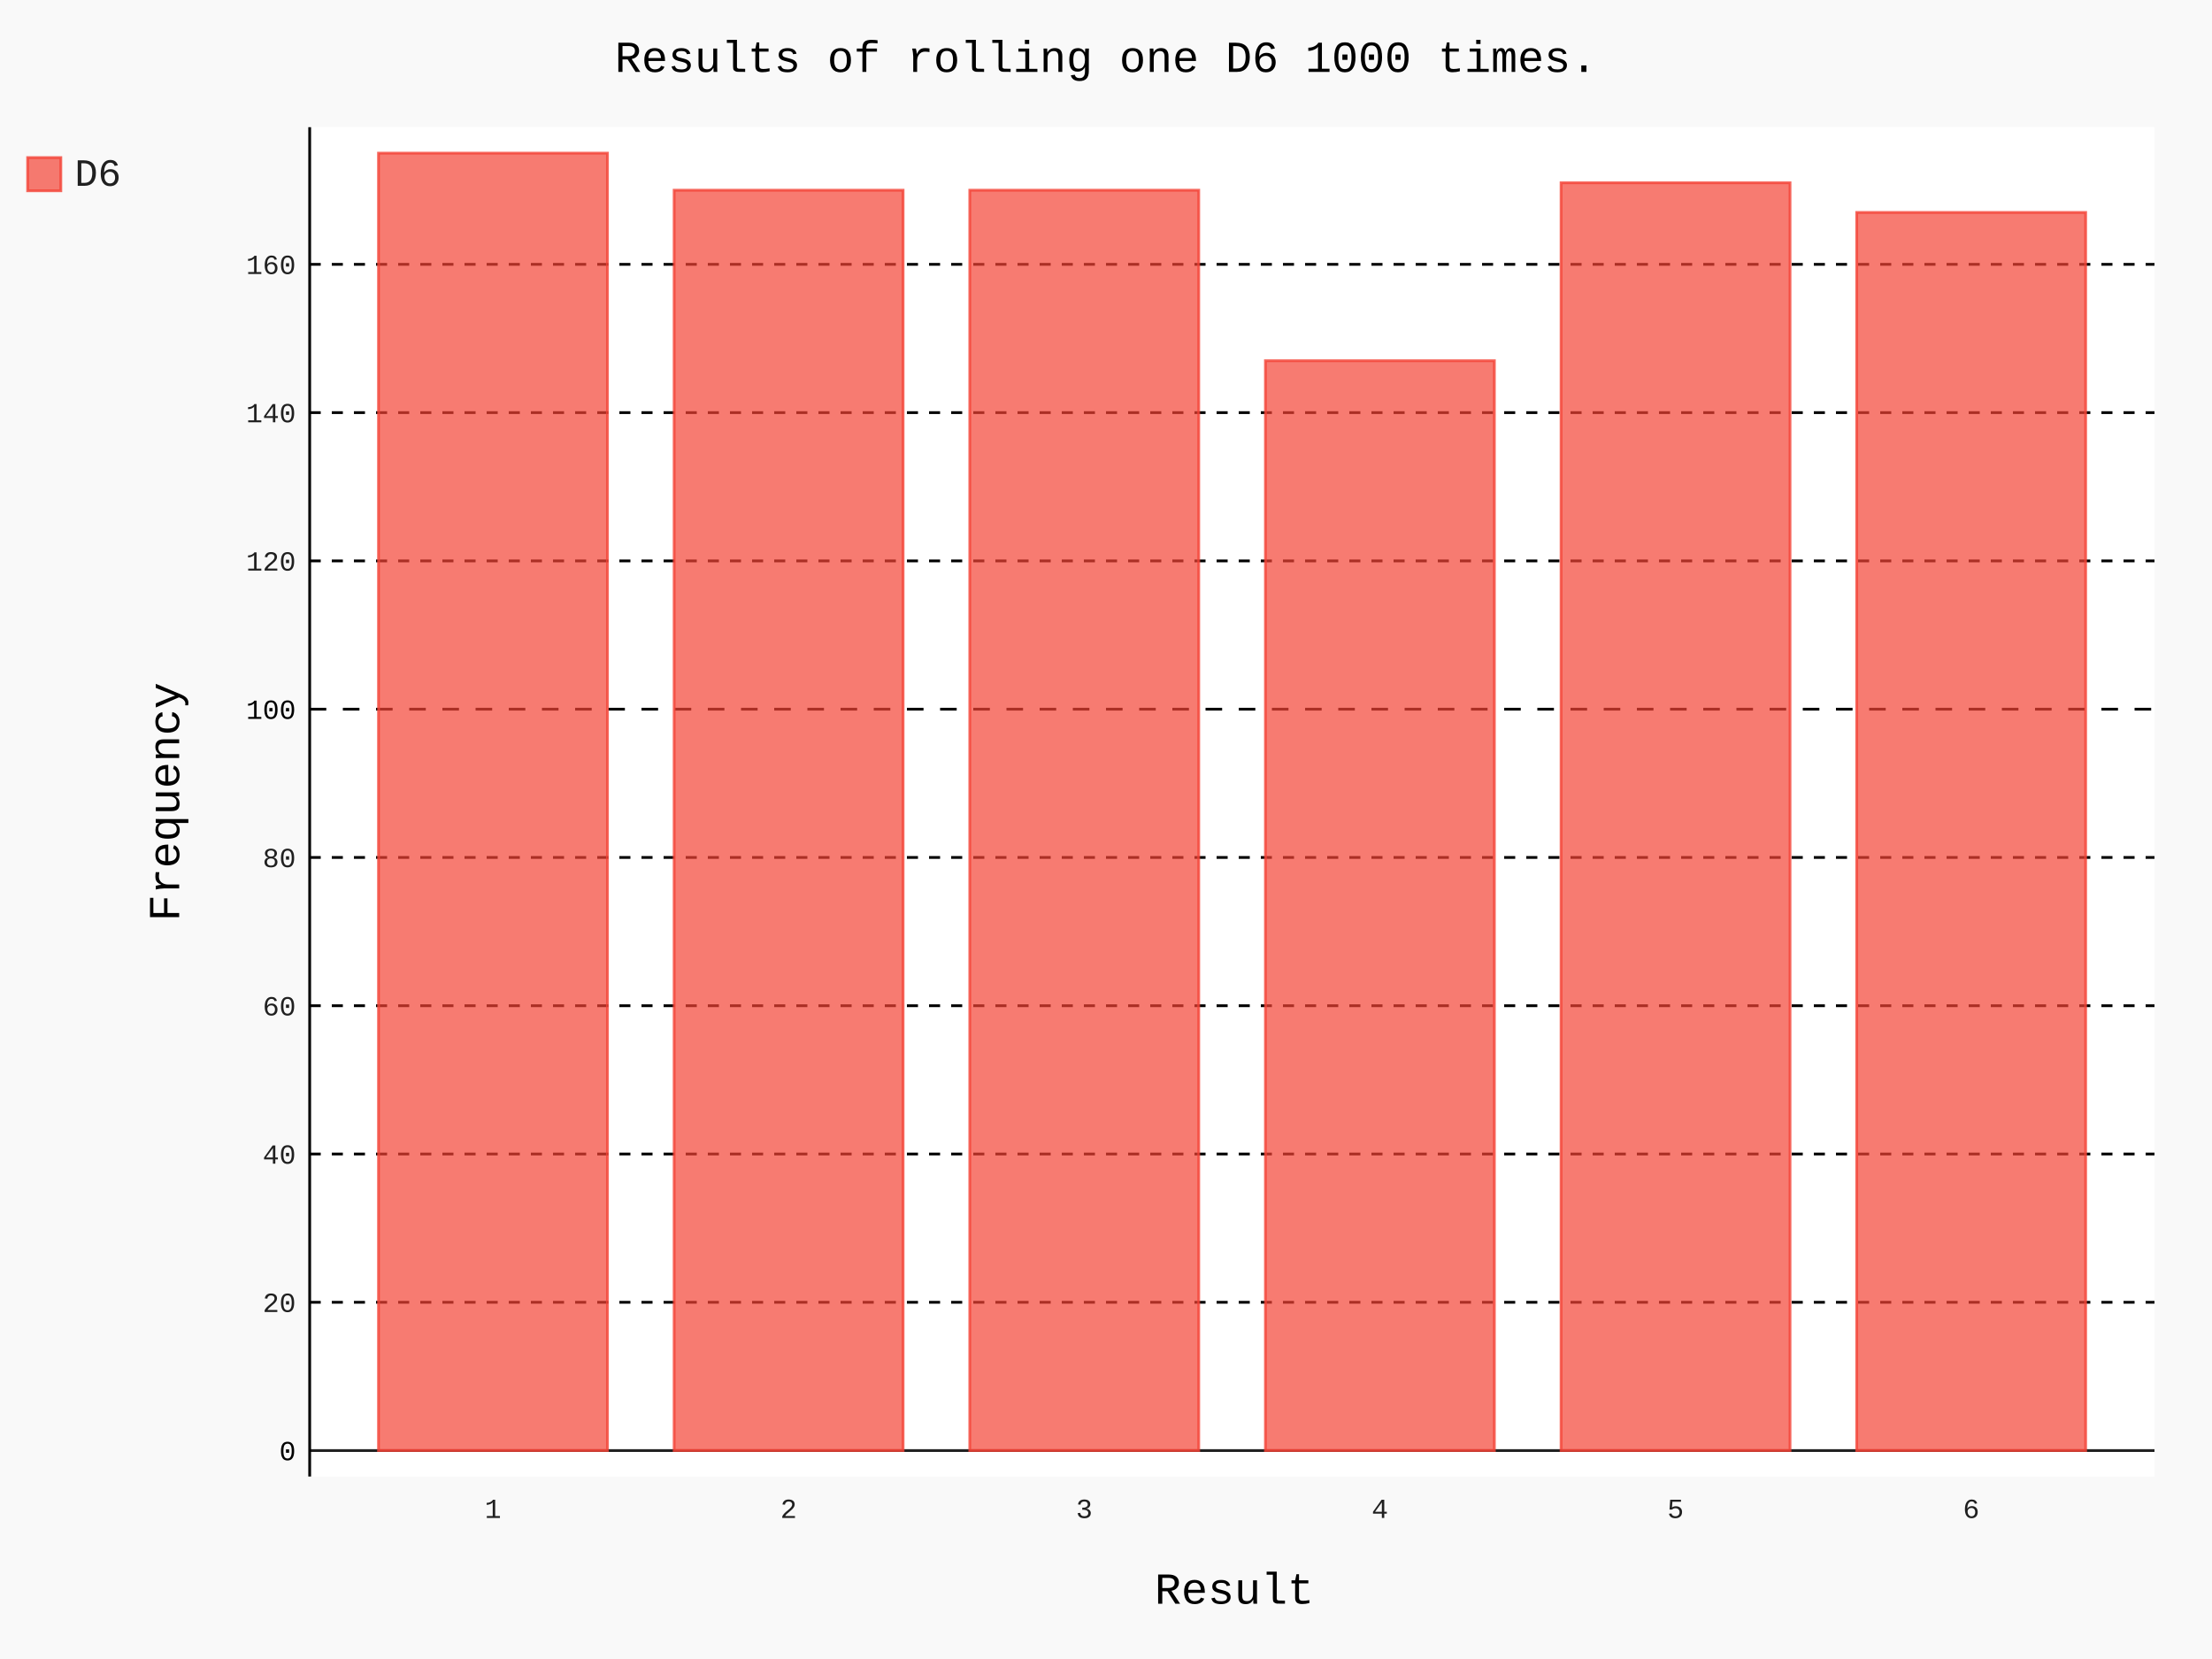
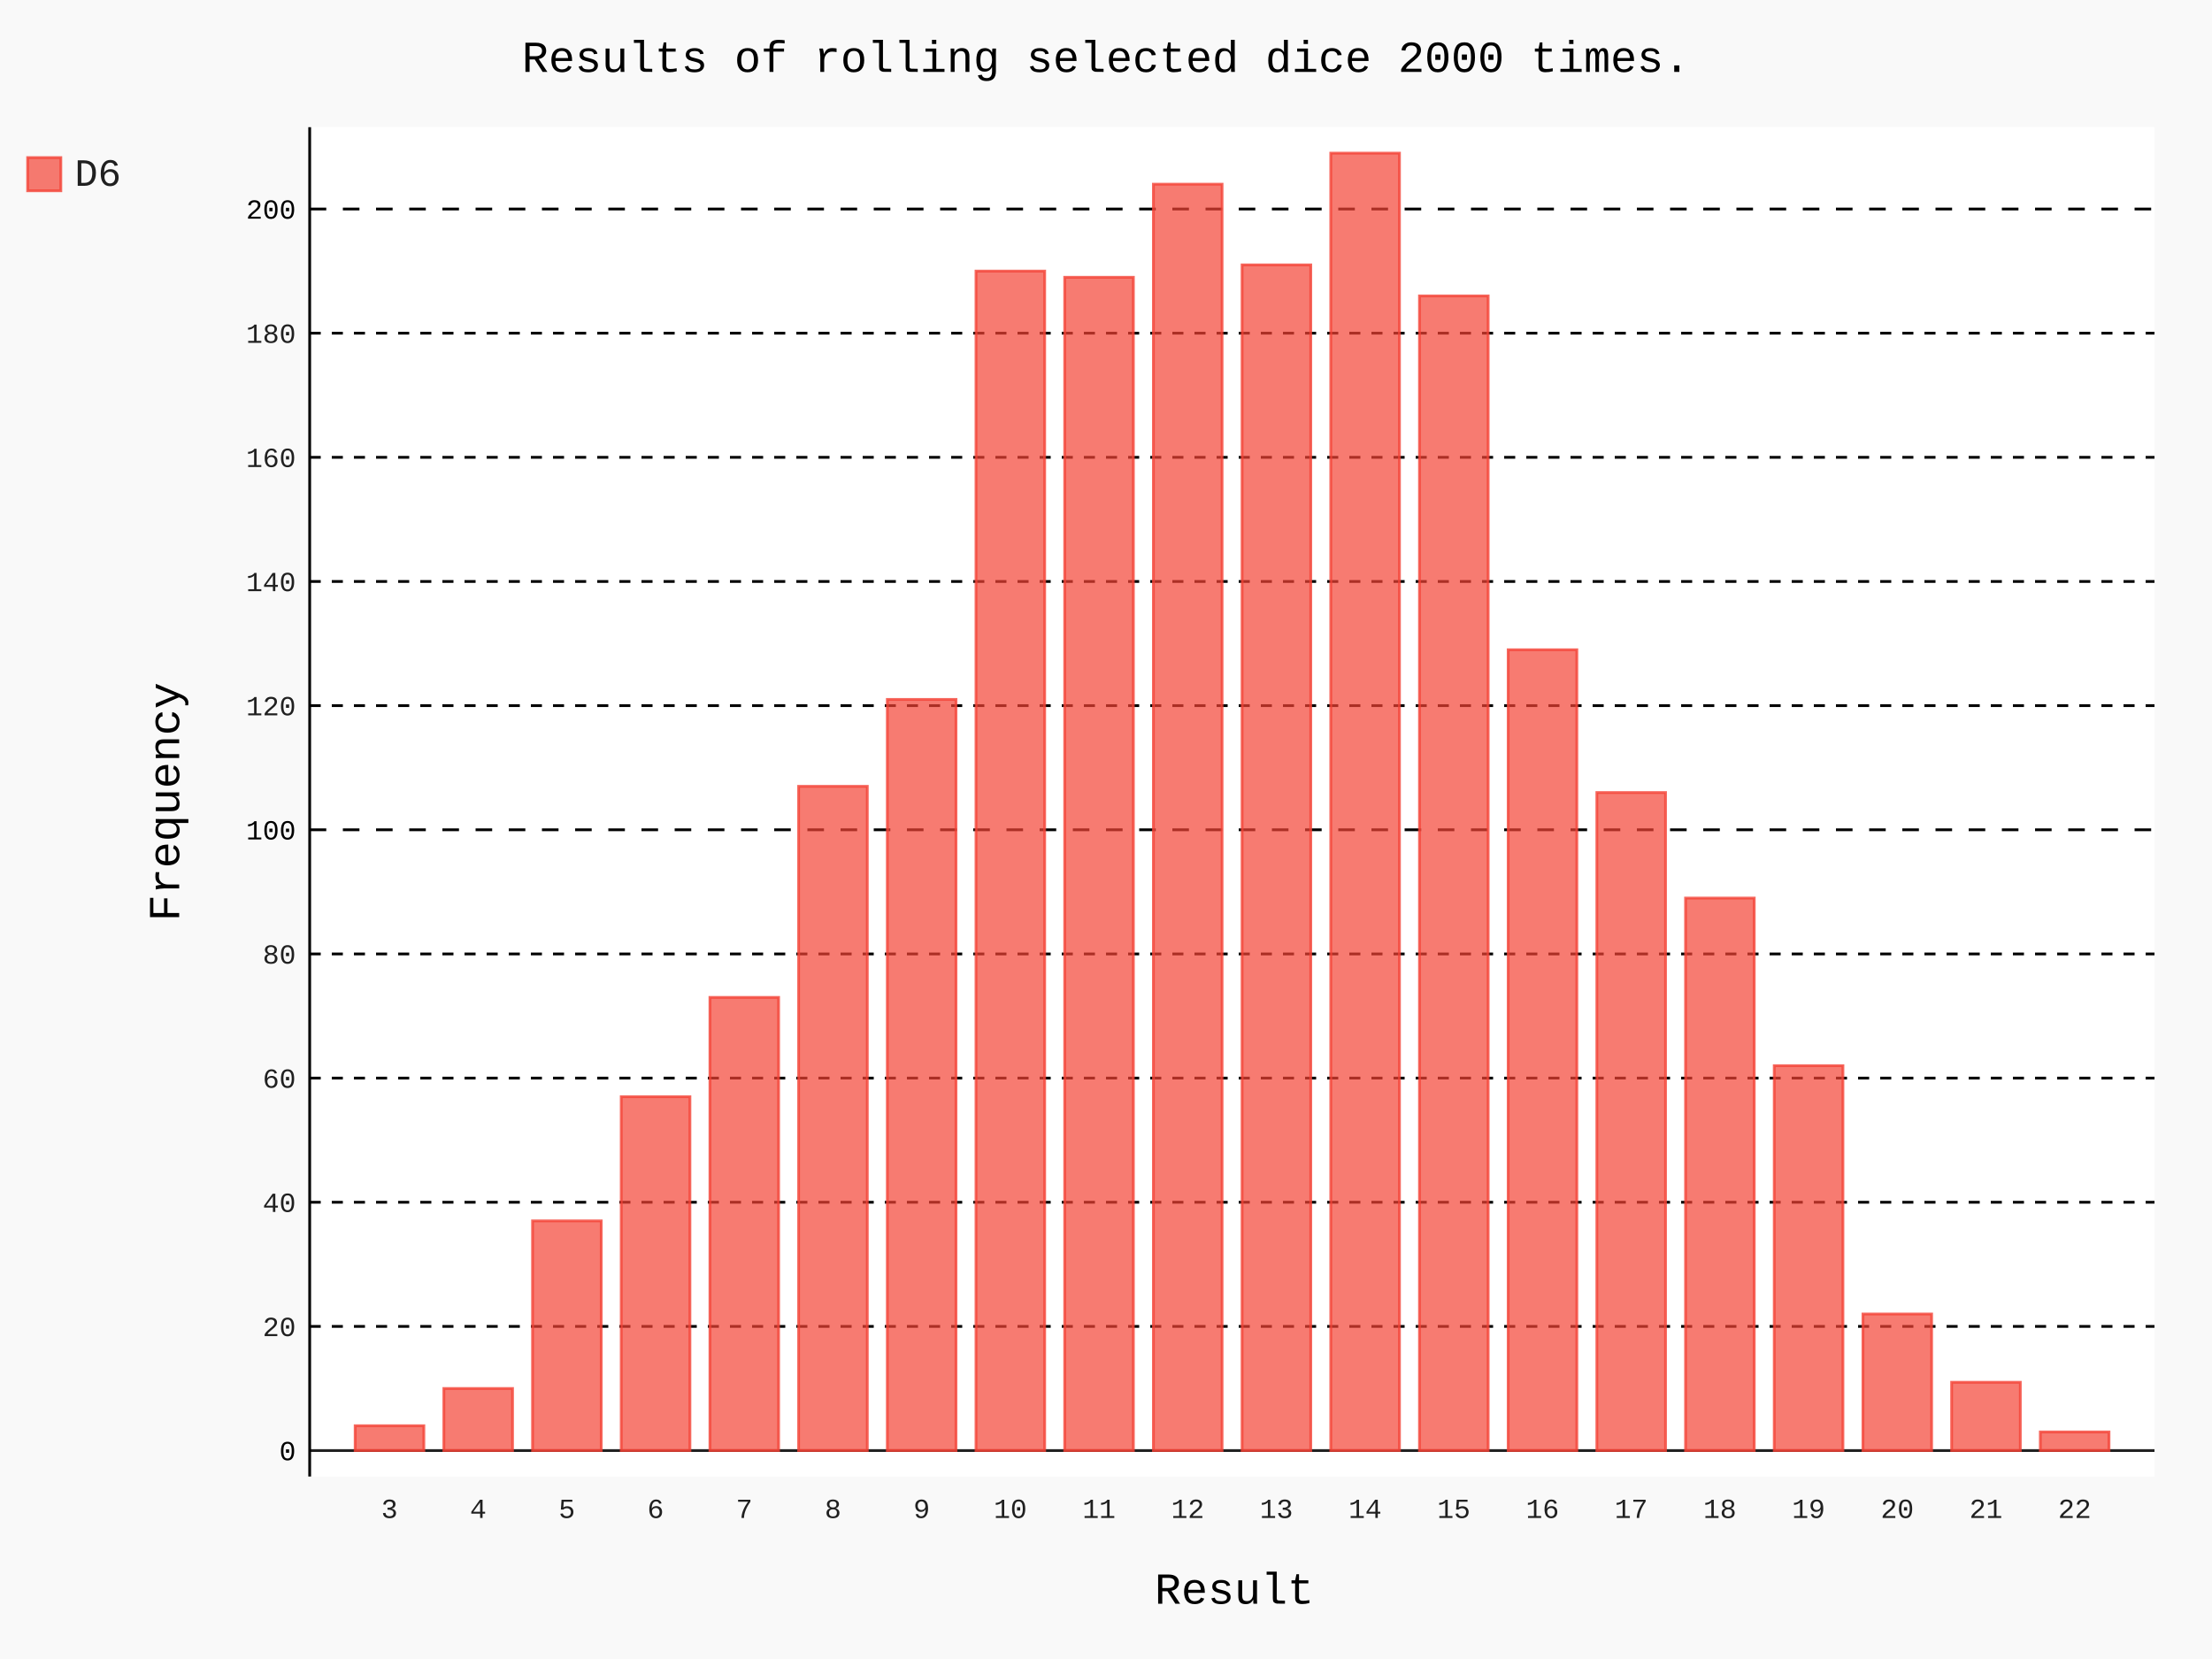
- <svg xmlns="http://www.w3.org/2000/svg" id="chart-d81548de-154e-4da4-a5e8-4b08aac4104f" class="pygal-chart" viewBox="0 0 800 600">
+ <svg xmlns="http://www.w3.org/2000/svg" id="chart-c645f1c8-7103-4629-8d6d-98cafc24a0c4" class="pygal-chart" viewBox="0 0 800 600">
  <defs>
-     <style type="text/css">#chart-d81548de-154e-4da4-a5e8-4b08aac4104f{-webkit-user-select:none;-webkit-font-smoothing:antialiased;font-family:Consolas,"Liberation Mono",Menlo,Courier,monospace}#chart-d81548de-154e-4da4-a5e8-4b08aac4104f .title{font-family:Consolas,"Liberation Mono",Menlo,Courier,monospace;font-size:16px}#chart-d81548de-154e-4da4-a5e8-4b08aac4104f .legends .legend text{font-family:Consolas,"Liberation Mono",Menlo,Courier,monospace;font-size:14px}#chart-d81548de-154e-4da4-a5e8-4b08aac4104f .axis text{font-family:Consolas,"Liberation Mono",Menlo,Courier,monospace;font-size:10px}#chart-d81548de-154e-4da4-a5e8-4b08aac4104f .axis text.major{font-family:Consolas,"Liberation Mono",Menlo,Courier,monospace;font-size:10px}#chart-d81548de-154e-4da4-a5e8-4b08aac4104f .text-overlay text.value{font-family:Consolas,"Liberation Mono",Menlo,Courier,monospace;font-size:16px}#chart-d81548de-154e-4da4-a5e8-4b08aac4104f .text-overlay text.label{font-family:Consolas,"Liberation Mono",Menlo,Courier,monospace;font-size:10px}#chart-d81548de-154e-4da4-a5e8-4b08aac4104f .tooltip{font-family:Consolas,"Liberation Mono",Menlo,Courier,monospace;font-size:14px}#chart-d81548de-154e-4da4-a5e8-4b08aac4104f text.no_data{font-family:Consolas,"Liberation Mono",Menlo,Courier,monospace;font-size:64px}
- #chart-d81548de-154e-4da4-a5e8-4b08aac4104f{background-color:rgba(249,249,249,1)}#chart-d81548de-154e-4da4-a5e8-4b08aac4104f path,#chart-d81548de-154e-4da4-a5e8-4b08aac4104f line,#chart-d81548de-154e-4da4-a5e8-4b08aac4104f rect,#chart-d81548de-154e-4da4-a5e8-4b08aac4104f circle{-webkit-transition:150ms;-moz-transition:150ms;transition:150ms}#chart-d81548de-154e-4da4-a5e8-4b08aac4104f .graph &gt; .background{fill:rgba(249,249,249,1)}#chart-d81548de-154e-4da4-a5e8-4b08aac4104f .plot &gt; .background{fill:rgba(255,255,255,1)}#chart-d81548de-154e-4da4-a5e8-4b08aac4104f .graph{fill:rgba(0,0,0,.87)}#chart-d81548de-154e-4da4-a5e8-4b08aac4104f text.no_data{fill:rgba(0,0,0,1)}#chart-d81548de-154e-4da4-a5e8-4b08aac4104f .title{fill:rgba(0,0,0,1)}#chart-d81548de-154e-4da4-a5e8-4b08aac4104f .legends .legend text{fill:rgba(0,0,0,.87)}#chart-d81548de-154e-4da4-a5e8-4b08aac4104f .legends .legend:hover text{fill:rgba(0,0,0,1)}#chart-d81548de-154e-4da4-a5e8-4b08aac4104f .axis .line{stroke:rgba(0,0,0,1)}#chart-d81548de-154e-4da4-a5e8-4b08aac4104f .axis .guide.line{stroke:rgba(0,0,0,.54)}#chart-d81548de-154e-4da4-a5e8-4b08aac4104f .axis .major.line{stroke:rgba(0,0,0,.87)}#chart-d81548de-154e-4da4-a5e8-4b08aac4104f .axis text.major{fill:rgba(0,0,0,1)}#chart-d81548de-154e-4da4-a5e8-4b08aac4104f .axis.y .guides:hover .guide.line,#chart-d81548de-154e-4da4-a5e8-4b08aac4104f .line-graph .axis.x .guides:hover .guide.line,#chart-d81548de-154e-4da4-a5e8-4b08aac4104f .stackedline-graph .axis.x .guides:hover .guide.line,#chart-d81548de-154e-4da4-a5e8-4b08aac4104f .xy-graph .axis.x .guides:hover .guide.line{stroke:rgba(0,0,0,1)}#chart-d81548de-154e-4da4-a5e8-4b08aac4104f .axis .guides:hover text{fill:rgba(0,0,0,1)}#chart-d81548de-154e-4da4-a5e8-4b08aac4104f .reactive{fill-opacity:.7;stroke-opacity:.8;stroke-width:1}#chart-d81548de-154e-4da4-a5e8-4b08aac4104f .ci{stroke:rgba(0,0,0,.87)}#chart-d81548de-154e-4da4-a5e8-4b08aac4104f .reactive.active,#chart-d81548de-154e-4da4-a5e8-4b08aac4104f .active .reactive{fill-opacity:.8;stroke-opacity:.9;stroke-width:4}#chart-d81548de-154e-4da4-a5e8-4b08aac4104f .ci .reactive.active{stroke-width:1.5}#chart-d81548de-154e-4da4-a5e8-4b08aac4104f .series text{fill:rgba(0,0,0,1)}#chart-d81548de-154e-4da4-a5e8-4b08aac4104f .tooltip rect{fill:rgba(255,255,255,1);stroke:rgba(0,0,0,1);-webkit-transition:opacity 150ms;-moz-transition:opacity 150ms;transition:opacity 150ms}#chart-d81548de-154e-4da4-a5e8-4b08aac4104f .tooltip .label{fill:rgba(0,0,0,.87)}#chart-d81548de-154e-4da4-a5e8-4b08aac4104f .tooltip .label{fill:rgba(0,0,0,.87)}#chart-d81548de-154e-4da4-a5e8-4b08aac4104f .tooltip .legend{font-size:.8em;fill:rgba(0,0,0,.54)}#chart-d81548de-154e-4da4-a5e8-4b08aac4104f .tooltip .x_label{font-size:.6em;fill:rgba(0,0,0,1)}#chart-d81548de-154e-4da4-a5e8-4b08aac4104f .tooltip .xlink{font-size:.5em;text-decoration:underline}#chart-d81548de-154e-4da4-a5e8-4b08aac4104f .tooltip .value{font-size:1.5em}#chart-d81548de-154e-4da4-a5e8-4b08aac4104f .bound{font-size:.5em}#chart-d81548de-154e-4da4-a5e8-4b08aac4104f .max-value{font-size:.75em;fill:rgba(0,0,0,.54)}#chart-d81548de-154e-4da4-a5e8-4b08aac4104f .map-element{fill:rgba(255,255,255,1);stroke:rgba(0,0,0,.54) !important}#chart-d81548de-154e-4da4-a5e8-4b08aac4104f .map-element .reactive{fill-opacity:inherit;stroke-opacity:inherit}#chart-d81548de-154e-4da4-a5e8-4b08aac4104f .color-0,#chart-d81548de-154e-4da4-a5e8-4b08aac4104f .color-0 a:visited{stroke:#F44336;fill:#F44336}#chart-d81548de-154e-4da4-a5e8-4b08aac4104f .text-overlay .color-0 text{fill:black}
- #chart-d81548de-154e-4da4-a5e8-4b08aac4104f text.no_data{text-anchor:middle}#chart-d81548de-154e-4da4-a5e8-4b08aac4104f .guide.line{fill:none}#chart-d81548de-154e-4da4-a5e8-4b08aac4104f .centered{text-anchor:middle}#chart-d81548de-154e-4da4-a5e8-4b08aac4104f .title{text-anchor:middle}#chart-d81548de-154e-4da4-a5e8-4b08aac4104f .legends .legend text{fill-opacity:1}#chart-d81548de-154e-4da4-a5e8-4b08aac4104f .axis.x text{text-anchor:middle}#chart-d81548de-154e-4da4-a5e8-4b08aac4104f .axis.x:not(.web) text[transform]{text-anchor:start}#chart-d81548de-154e-4da4-a5e8-4b08aac4104f .axis.x:not(.web) text[transform].backwards{text-anchor:end}#chart-d81548de-154e-4da4-a5e8-4b08aac4104f .axis.y text{text-anchor:end}#chart-d81548de-154e-4da4-a5e8-4b08aac4104f .axis.y text[transform].backwards{text-anchor:start}#chart-d81548de-154e-4da4-a5e8-4b08aac4104f .axis.y2 text{text-anchor:start}#chart-d81548de-154e-4da4-a5e8-4b08aac4104f .axis.y2 text[transform].backwards{text-anchor:end}#chart-d81548de-154e-4da4-a5e8-4b08aac4104f .axis .guide.line{stroke-dasharray:4,4;stroke:black}#chart-d81548de-154e-4da4-a5e8-4b08aac4104f .axis .major.guide.line{stroke-dasharray:6,6;stroke:black}#chart-d81548de-154e-4da4-a5e8-4b08aac4104f .horizontal .axis.y .guide.line,#chart-d81548de-154e-4da4-a5e8-4b08aac4104f .horizontal .axis.y2 .guide.line,#chart-d81548de-154e-4da4-a5e8-4b08aac4104f .vertical .axis.x .guide.line{opacity:0}#chart-d81548de-154e-4da4-a5e8-4b08aac4104f .horizontal .axis.always_show .guide.line,#chart-d81548de-154e-4da4-a5e8-4b08aac4104f .vertical .axis.always_show .guide.line{opacity:1 !important}#chart-d81548de-154e-4da4-a5e8-4b08aac4104f .axis.y .guides:hover .guide.line,#chart-d81548de-154e-4da4-a5e8-4b08aac4104f .axis.y2 .guides:hover .guide.line,#chart-d81548de-154e-4da4-a5e8-4b08aac4104f .axis.x .guides:hover .guide.line{opacity:1}#chart-d81548de-154e-4da4-a5e8-4b08aac4104f .axis .guides:hover text{opacity:1}#chart-d81548de-154e-4da4-a5e8-4b08aac4104f .nofill{fill:none}#chart-d81548de-154e-4da4-a5e8-4b08aac4104f .subtle-fill{fill-opacity:.2}#chart-d81548de-154e-4da4-a5e8-4b08aac4104f .dot{stroke-width:1px;fill-opacity:1;stroke-opacity:1}#chart-d81548de-154e-4da4-a5e8-4b08aac4104f .dot.active{stroke-width:5px}#chart-d81548de-154e-4da4-a5e8-4b08aac4104f .dot.negative{fill:transparent}#chart-d81548de-154e-4da4-a5e8-4b08aac4104f text,#chart-d81548de-154e-4da4-a5e8-4b08aac4104f tspan{stroke:none !important}#chart-d81548de-154e-4da4-a5e8-4b08aac4104f .series text.active{opacity:1}#chart-d81548de-154e-4da4-a5e8-4b08aac4104f .tooltip rect{fill-opacity:.95;stroke-width:.5}#chart-d81548de-154e-4da4-a5e8-4b08aac4104f .tooltip text{fill-opacity:1}#chart-d81548de-154e-4da4-a5e8-4b08aac4104f .showable{visibility:hidden}#chart-d81548de-154e-4da4-a5e8-4b08aac4104f .showable.shown{visibility:visible}#chart-d81548de-154e-4da4-a5e8-4b08aac4104f .gauge-background{fill:rgba(229,229,229,1);stroke:none}#chart-d81548de-154e-4da4-a5e8-4b08aac4104f .bg-lines{stroke:rgba(249,249,249,1);stroke-width:2px}</style>
+     <style type="text/css">#chart-c645f1c8-7103-4629-8d6d-98cafc24a0c4{-webkit-user-select:none;-webkit-font-smoothing:antialiased;font-family:Consolas,"Liberation Mono",Menlo,Courier,monospace}#chart-c645f1c8-7103-4629-8d6d-98cafc24a0c4 .title{font-family:Consolas,"Liberation Mono",Menlo,Courier,monospace;font-size:16px}#chart-c645f1c8-7103-4629-8d6d-98cafc24a0c4 .legends .legend text{font-family:Consolas,"Liberation Mono",Menlo,Courier,monospace;font-size:14px}#chart-c645f1c8-7103-4629-8d6d-98cafc24a0c4 .axis text{font-family:Consolas,"Liberation Mono",Menlo,Courier,monospace;font-size:10px}#chart-c645f1c8-7103-4629-8d6d-98cafc24a0c4 .axis text.major{font-family:Consolas,"Liberation Mono",Menlo,Courier,monospace;font-size:10px}#chart-c645f1c8-7103-4629-8d6d-98cafc24a0c4 .text-overlay text.value{font-family:Consolas,"Liberation Mono",Menlo,Courier,monospace;font-size:16px}#chart-c645f1c8-7103-4629-8d6d-98cafc24a0c4 .text-overlay text.label{font-family:Consolas,"Liberation Mono",Menlo,Courier,monospace;font-size:10px}#chart-c645f1c8-7103-4629-8d6d-98cafc24a0c4 .tooltip{font-family:Consolas,"Liberation Mono",Menlo,Courier,monospace;font-size:14px}#chart-c645f1c8-7103-4629-8d6d-98cafc24a0c4 text.no_data{font-family:Consolas,"Liberation Mono",Menlo,Courier,monospace;font-size:64px}
+ #chart-c645f1c8-7103-4629-8d6d-98cafc24a0c4{background-color:rgba(249,249,249,1)}#chart-c645f1c8-7103-4629-8d6d-98cafc24a0c4 path,#chart-c645f1c8-7103-4629-8d6d-98cafc24a0c4 line,#chart-c645f1c8-7103-4629-8d6d-98cafc24a0c4 rect,#chart-c645f1c8-7103-4629-8d6d-98cafc24a0c4 circle{-webkit-transition:150ms;-moz-transition:150ms;transition:150ms}#chart-c645f1c8-7103-4629-8d6d-98cafc24a0c4 .graph &gt; .background{fill:rgba(249,249,249,1)}#chart-c645f1c8-7103-4629-8d6d-98cafc24a0c4 .plot &gt; .background{fill:rgba(255,255,255,1)}#chart-c645f1c8-7103-4629-8d6d-98cafc24a0c4 .graph{fill:rgba(0,0,0,.87)}#chart-c645f1c8-7103-4629-8d6d-98cafc24a0c4 text.no_data{fill:rgba(0,0,0,1)}#chart-c645f1c8-7103-4629-8d6d-98cafc24a0c4 .title{fill:rgba(0,0,0,1)}#chart-c645f1c8-7103-4629-8d6d-98cafc24a0c4 .legends .legend text{fill:rgba(0,0,0,.87)}#chart-c645f1c8-7103-4629-8d6d-98cafc24a0c4 .legends .legend:hover text{fill:rgba(0,0,0,1)}#chart-c645f1c8-7103-4629-8d6d-98cafc24a0c4 .axis .line{stroke:rgba(0,0,0,1)}#chart-c645f1c8-7103-4629-8d6d-98cafc24a0c4 .axis .guide.line{stroke:rgba(0,0,0,.54)}#chart-c645f1c8-7103-4629-8d6d-98cafc24a0c4 .axis .major.line{stroke:rgba(0,0,0,.87)}#chart-c645f1c8-7103-4629-8d6d-98cafc24a0c4 .axis text.major{fill:rgba(0,0,0,1)}#chart-c645f1c8-7103-4629-8d6d-98cafc24a0c4 .axis.y .guides:hover .guide.line,#chart-c645f1c8-7103-4629-8d6d-98cafc24a0c4 .line-graph .axis.x .guides:hover .guide.line,#chart-c645f1c8-7103-4629-8d6d-98cafc24a0c4 .stackedline-graph .axis.x .guides:hover .guide.line,#chart-c645f1c8-7103-4629-8d6d-98cafc24a0c4 .xy-graph .axis.x .guides:hover .guide.line{stroke:rgba(0,0,0,1)}#chart-c645f1c8-7103-4629-8d6d-98cafc24a0c4 .axis .guides:hover text{fill:rgba(0,0,0,1)}#chart-c645f1c8-7103-4629-8d6d-98cafc24a0c4 .reactive{fill-opacity:.7;stroke-opacity:.8;stroke-width:1}#chart-c645f1c8-7103-4629-8d6d-98cafc24a0c4 .ci{stroke:rgba(0,0,0,.87)}#chart-c645f1c8-7103-4629-8d6d-98cafc24a0c4 .reactive.active,#chart-c645f1c8-7103-4629-8d6d-98cafc24a0c4 .active .reactive{fill-opacity:.8;stroke-opacity:.9;stroke-width:4}#chart-c645f1c8-7103-4629-8d6d-98cafc24a0c4 .ci .reactive.active{stroke-width:1.5}#chart-c645f1c8-7103-4629-8d6d-98cafc24a0c4 .series text{fill:rgba(0,0,0,1)}#chart-c645f1c8-7103-4629-8d6d-98cafc24a0c4 .tooltip rect{fill:rgba(255,255,255,1);stroke:rgba(0,0,0,1);-webkit-transition:opacity 150ms;-moz-transition:opacity 150ms;transition:opacity 150ms}#chart-c645f1c8-7103-4629-8d6d-98cafc24a0c4 .tooltip .label{fill:rgba(0,0,0,.87)}#chart-c645f1c8-7103-4629-8d6d-98cafc24a0c4 .tooltip .label{fill:rgba(0,0,0,.87)}#chart-c645f1c8-7103-4629-8d6d-98cafc24a0c4 .tooltip .legend{font-size:.8em;fill:rgba(0,0,0,.54)}#chart-c645f1c8-7103-4629-8d6d-98cafc24a0c4 .tooltip .x_label{font-size:.6em;fill:rgba(0,0,0,1)}#chart-c645f1c8-7103-4629-8d6d-98cafc24a0c4 .tooltip .xlink{font-size:.5em;text-decoration:underline}#chart-c645f1c8-7103-4629-8d6d-98cafc24a0c4 .tooltip .value{font-size:1.5em}#chart-c645f1c8-7103-4629-8d6d-98cafc24a0c4 .bound{font-size:.5em}#chart-c645f1c8-7103-4629-8d6d-98cafc24a0c4 .max-value{font-size:.75em;fill:rgba(0,0,0,.54)}#chart-c645f1c8-7103-4629-8d6d-98cafc24a0c4 .map-element{fill:rgba(255,255,255,1);stroke:rgba(0,0,0,.54) !important}#chart-c645f1c8-7103-4629-8d6d-98cafc24a0c4 .map-element .reactive{fill-opacity:inherit;stroke-opacity:inherit}#chart-c645f1c8-7103-4629-8d6d-98cafc24a0c4 .color-0,#chart-c645f1c8-7103-4629-8d6d-98cafc24a0c4 .color-0 a:visited{stroke:#F44336;fill:#F44336}#chart-c645f1c8-7103-4629-8d6d-98cafc24a0c4 .text-overlay .color-0 text{fill:black}
+ #chart-c645f1c8-7103-4629-8d6d-98cafc24a0c4 text.no_data{text-anchor:middle}#chart-c645f1c8-7103-4629-8d6d-98cafc24a0c4 .guide.line{fill:none}#chart-c645f1c8-7103-4629-8d6d-98cafc24a0c4 .centered{text-anchor:middle}#chart-c645f1c8-7103-4629-8d6d-98cafc24a0c4 .title{text-anchor:middle}#chart-c645f1c8-7103-4629-8d6d-98cafc24a0c4 .legends .legend text{fill-opacity:1}#chart-c645f1c8-7103-4629-8d6d-98cafc24a0c4 .axis.x text{text-anchor:middle}#chart-c645f1c8-7103-4629-8d6d-98cafc24a0c4 .axis.x:not(.web) text[transform]{text-anchor:start}#chart-c645f1c8-7103-4629-8d6d-98cafc24a0c4 .axis.x:not(.web) text[transform].backwards{text-anchor:end}#chart-c645f1c8-7103-4629-8d6d-98cafc24a0c4 .axis.y text{text-anchor:end}#chart-c645f1c8-7103-4629-8d6d-98cafc24a0c4 .axis.y text[transform].backwards{text-anchor:start}#chart-c645f1c8-7103-4629-8d6d-98cafc24a0c4 .axis.y2 text{text-anchor:start}#chart-c645f1c8-7103-4629-8d6d-98cafc24a0c4 .axis.y2 text[transform].backwards{text-anchor:end}#chart-c645f1c8-7103-4629-8d6d-98cafc24a0c4 .axis .guide.line{stroke-dasharray:4,4;stroke:black}#chart-c645f1c8-7103-4629-8d6d-98cafc24a0c4 .axis .major.guide.line{stroke-dasharray:6,6;stroke:black}#chart-c645f1c8-7103-4629-8d6d-98cafc24a0c4 .horizontal .axis.y .guide.line,#chart-c645f1c8-7103-4629-8d6d-98cafc24a0c4 .horizontal .axis.y2 .guide.line,#chart-c645f1c8-7103-4629-8d6d-98cafc24a0c4 .vertical .axis.x .guide.line{opacity:0}#chart-c645f1c8-7103-4629-8d6d-98cafc24a0c4 .horizontal .axis.always_show .guide.line,#chart-c645f1c8-7103-4629-8d6d-98cafc24a0c4 .vertical .axis.always_show .guide.line{opacity:1 !important}#chart-c645f1c8-7103-4629-8d6d-98cafc24a0c4 .axis.y .guides:hover .guide.line,#chart-c645f1c8-7103-4629-8d6d-98cafc24a0c4 .axis.y2 .guides:hover .guide.line,#chart-c645f1c8-7103-4629-8d6d-98cafc24a0c4 .axis.x .guides:hover .guide.line{opacity:1}#chart-c645f1c8-7103-4629-8d6d-98cafc24a0c4 .axis .guides:hover text{opacity:1}#chart-c645f1c8-7103-4629-8d6d-98cafc24a0c4 .nofill{fill:none}#chart-c645f1c8-7103-4629-8d6d-98cafc24a0c4 .subtle-fill{fill-opacity:.2}#chart-c645f1c8-7103-4629-8d6d-98cafc24a0c4 .dot{stroke-width:1px;fill-opacity:1;stroke-opacity:1}#chart-c645f1c8-7103-4629-8d6d-98cafc24a0c4 .dot.active{stroke-width:5px}#chart-c645f1c8-7103-4629-8d6d-98cafc24a0c4 .dot.negative{fill:transparent}#chart-c645f1c8-7103-4629-8d6d-98cafc24a0c4 text,#chart-c645f1c8-7103-4629-8d6d-98cafc24a0c4 tspan{stroke:none !important}#chart-c645f1c8-7103-4629-8d6d-98cafc24a0c4 .series text.active{opacity:1}#chart-c645f1c8-7103-4629-8d6d-98cafc24a0c4 .tooltip rect{fill-opacity:.95;stroke-width:.5}#chart-c645f1c8-7103-4629-8d6d-98cafc24a0c4 .tooltip text{fill-opacity:1}#chart-c645f1c8-7103-4629-8d6d-98cafc24a0c4 .showable{visibility:hidden}#chart-c645f1c8-7103-4629-8d6d-98cafc24a0c4 .showable.shown{visibility:visible}#chart-c645f1c8-7103-4629-8d6d-98cafc24a0c4 .gauge-background{fill:rgba(229,229,229,1);stroke:none}#chart-c645f1c8-7103-4629-8d6d-98cafc24a0c4 .bg-lines{stroke:rgba(249,249,249,1);stroke-width:2px}</style>
  </defs>
  <g class="graph bar-graph vertical">
    <rect x="0" y="0" width="800" height="600" class="background" />
    <g transform="translate(112, 46)" class="plot">
      <rect x="0" y="0" width="667.2" height="488" class="background" />
      <g class="axis y always_show">
        <g class="guides">
          <path d="M0 478.615 h667.2" class="axis major line" />
          <text x="-5" y="482.115" class="major">0</text>
        </g>
        <g class="guides">
-           <path d="M0 424.989 h667.2" class="guide line" />
-           <text x="-5" y="428.489" class="">20</text>
-         </g>
-         <g class="guides">
-           <path d="M0 371.363 h667.2" class="guide line" />
-           <text x="-5" y="374.863" class="">40</text>
-         </g>
-         <g class="guides">
-           <path d="M0 317.736 h667.2" class="guide line" />
-           <text x="-5" y="321.236" class="">60</text>
-         </g>
-         <g class="guides">
-           <path d="M0 264.11 h667.2" class="guide line" />
-           <text x="-5" y="267.61" class="">80</text>
-         </g>
-         <g class="guides">
-           <path d="M0 210.484 h667.2" class="major guide line" />
-           <text x="-5" y="213.984" class="major">100</text>
-         </g>
-         <g class="guides">
-           <path d="M0 156.857 h667.2" class="guide line" />
-           <text x="-5" y="160.357" class="">120</text>
-         </g>
-         <g class="guides">
-           <path d="M0 103.231 h667.2" class="guide line" />
-           <text x="-5" y="106.731" class="">140</text>
-         </g>
-         <g class="guides">
-           <path d="M0 49.604 h667.2" class="guide line" />
-           <text x="-5" y="53.104" class="">160</text>
+           <path d="M0 433.713 h667.2" class="guide line" />
+           <text x="-5" y="437.213" class="">20</text>
+         </g>
+         <g class="guides">
+           <path d="M0 388.81 h667.2" class="guide line" />
+           <text x="-5" y="392.31" class="">40</text>
+         </g>
+         <g class="guides">
+           <path d="M0 343.908 h667.2" class="guide line" />
+           <text x="-5" y="347.408" class="">60</text>
+         </g>
+         <g class="guides">
+           <path d="M0 299.006 h667.2" class="guide line" />
+           <text x="-5" y="302.506" class="">80</text>
+         </g>
+         <g class="guides">
+           <path d="M0 254.103 h667.2" class="major guide line" />
+           <text x="-5" y="257.603" class="major">100</text>
+         </g>
+         <g class="guides">
+           <path d="M0 209.201 h667.2" class="guide line" />
+           <text x="-5" y="212.701" class="">120</text>
+         </g>
+         <g class="guides">
+           <path d="M0 164.298 h667.2" class="guide line" />
+           <text x="-5" y="167.798" class="">140</text>
+         </g>
+         <g class="guides">
+           <path d="M0 119.396 h667.2" class="guide line" />
+           <text x="-5" y="122.896" class="">160</text>
+         </g>
+         <g class="guides">
+           <path d="M0 74.493 h667.2" class="guide line" />
+           <text x="-5" y="77.993" class="">180</text>
+         </g>
+         <g class="guides">
+           <path d="M0 29.591 h667.2" class="major guide line" />
+           <text x="-5" y="33.091" class="major">200</text>
        </g>
      </g>
      <g class="axis x">
        <path d="M0 0 v488" class="line" />
        <g class="guides">
-           <path d="M66.292 0 v488" class="guide line" />
-           <text x="66.292" y="503.0" class="">1</text>
-         </g>
-         <g class="guides">
-           <path d="M173.215 0 v488" class="guide line" />
-           <text x="173.215" y="503.0" class="">2</text>
-         </g>
-         <g class="guides">
-           <path d="M280.138 0 v488" class="guide line" />
-           <text x="280.138" y="503.0" class="">3</text>
-         </g>
-         <g class="guides">
-           <path d="M387.062 0 v488" class="guide line" />
-           <text x="387.062" y="503.0" class="">4</text>
-         </g>
-         <g class="guides">
-           <path d="M493.985 0 v488" class="guide line" />
-           <text x="493.985" y="503.0" class="">5</text>
-         </g>
-         <g class="guides">
-           <path d="M600.908 0 v488" class="guide line" />
-           <text x="600.908" y="503.0" class="">6</text>
+           <path d="M28.869 0 v488" class="guide line" />
+           <text x="28.869" y="503.0" class="">3</text>
+         </g>
+         <g class="guides">
+           <path d="M60.946 0 v488" class="guide line" />
+           <text x="60.946" y="503.0" class="">4</text>
+         </g>
+         <g class="guides">
+           <path d="M93.023 0 v488" class="guide line" />
+           <text x="93.023" y="503.0" class="">5</text>
+         </g>
+         <g class="guides">
+           <path d="M125.1 0 v488" class="guide line" />
+           <text x="125.1" y="503.0" class="">6</text>
+         </g>
+         <g class="guides">
+           <path d="M157.177 0 v488" class="guide line" />
+           <text x="157.177" y="503.0" class="">7</text>
+         </g>
+         <g class="guides">
+           <path d="M189.254 0 v488" class="guide line" />
+           <text x="189.254" y="503.0" class="">8</text>
+         </g>
+         <g class="guides">
+           <path d="M221.331 0 v488" class="guide line" />
+           <text x="221.331" y="503.0" class="">9</text>
+         </g>
+         <g class="guides">
+           <path d="M253.408 0 v488" class="guide line" />
+           <text x="253.408" y="503.0" class="">10</text>
+         </g>
+         <g class="guides">
+           <path d="M285.485 0 v488" class="guide line" />
+           <text x="285.485" y="503.0" class="">11</text>
+         </g>
+         <g class="guides">
+           <path d="M317.562 0 v488" class="guide line" />
+           <text x="317.562" y="503.0" class="">12</text>
+         </g>
+         <g class="guides">
+           <path d="M349.638 0 v488" class="guide line" />
+           <text x="349.638" y="503.0" class="">13</text>
+         </g>
+         <g class="guides">
+           <path d="M381.715 0 v488" class="guide line" />
+           <text x="381.715" y="503.0" class="">14</text>
+         </g>
+         <g class="guides">
+           <path d="M413.792 0 v488" class="guide line" />
+           <text x="413.792" y="503.0" class="">15</text>
+         </g>
+         <g class="guides">
+           <path d="M445.869 0 v488" class="guide line" />
+           <text x="445.869" y="503.0" class="">16</text>
+         </g>
+         <g class="guides">
+           <path d="M477.946 0 v488" class="guide line" />
+           <text x="477.946" y="503.0" class="">17</text>
+         </g>
+         <g class="guides">
+           <path d="M510.023 0 v488" class="guide line" />
+           <text x="510.023" y="503.0" class="">18</text>
+         </g>
+         <g class="guides">
+           <path d="M542.1 0 v488" class="guide line" />
+           <text x="542.1" y="503.0" class="">19</text>
+         </g>
+         <g class="guides">
+           <path d="M574.177 0 v488" class="guide line" />
+           <text x="574.177" y="503.0" class="">20</text>
+         </g>
+         <g class="guides">
+           <path d="M606.254 0 v488" class="guide line" />
+           <text x="606.254" y="503.0" class="">21</text>
+         </g>
+         <g class="guides">
+           <path d="M638.331 0 v488" class="guide line" />
+           <text x="638.331" y="503.0" class="">22</text>
        </g>
      </g>
      <g class="series serie-0 color-0">
        <g class="bars">
          <g class="bar">
-             <rect x="24.892" y="9.385" rx="0" ry="0" width="82.801" height="469.231" class="rect reactive tooltip-trigger" />
-           </g>
-           <g class="bar">
-             <rect x="131.815" y="22.791" rx="0" ry="0" width="82.801" height="455.824" class="rect reactive tooltip-trigger" />
-           </g>
-           <g class="bar">
-             <rect x="238.738" y="22.791" rx="0" ry="0" width="82.801" height="455.824" class="rect reactive tooltip-trigger" />
-           </g>
-           <g class="bar">
-             <rect x="345.661" y="84.462" rx="0" ry="0" width="82.801" height="394.154" class="rect reactive tooltip-trigger" />
-           </g>
-           <g class="bar">
-             <rect x="452.584" y="20.11" rx="0" ry="0" width="82.801" height="458.505" class="rect reactive tooltip-trigger" />
-           </g>
-           <g class="bar">
-             <rect x="559.507" y="30.835" rx="0" ry="0" width="82.801" height="447.78" class="rect reactive tooltip-trigger" />
+             <rect x="16.449" y="469.635" rx="0" ry="0" width="24.84" height="8.98" class="rect reactive tooltip-trigger" />
+           </g>
+           <g class="bar">
+             <rect x="48.526" y="456.164" rx="0" ry="0" width="24.84" height="22.451" class="rect reactive tooltip-trigger" />
+           </g>
+           <g class="bar">
+             <rect x="80.603" y="395.546" rx="0" ry="0" width="24.84" height="83.07" class="rect reactive tooltip-trigger" />
+           </g>
+           <g class="bar">
+             <rect x="112.68" y="350.643" rx="0" ry="0" width="24.84" height="127.972" class="rect reactive tooltip-trigger" />
+           </g>
+           <g class="bar">
+             <rect x="144.757" y="314.721" rx="0" ry="0" width="24.84" height="163.894" class="rect reactive tooltip-trigger" />
+           </g>
+           <g class="bar">
+             <rect x="176.834" y="238.387" rx="0" ry="0" width="24.84" height="240.228" class="rect reactive tooltip-trigger" />
+           </g>
+           <g class="bar">
+             <rect x="208.911" y="206.955" rx="0" ry="0" width="24.84" height="271.66" class="rect reactive tooltip-trigger" />
+           </g>
+           <g class="bar">
+             <rect x="240.988" y="52.042" rx="0" ry="0" width="24.84" height="426.573" class="rect reactive tooltip-trigger" />
+           </g>
+           <g class="bar">
+             <rect x="273.064" y="54.287" rx="0" ry="0" width="24.84" height="424.328" class="rect reactive tooltip-trigger" />
+           </g>
+           <g class="bar">
+             <rect x="305.141" y="20.61" rx="0" ry="0" width="24.84" height="458.005" class="rect reactive tooltip-trigger" />
+           </g>
+           <g class="bar">
+             <rect x="337.218" y="49.797" rx="0" ry="0" width="24.84" height="428.819" class="rect reactive tooltip-trigger" />
+           </g>
+           <g class="bar">
+             <rect x="369.295" y="9.385" rx="0" ry="0" width="24.84" height="469.231" class="rect reactive tooltip-trigger" />
+           </g>
+           <g class="bar">
+             <rect x="401.372" y="61.022" rx="0" ry="0" width="24.84" height="417.593" class="rect reactive tooltip-trigger" />
+           </g>
+           <g class="bar">
+             <rect x="433.449" y="188.994" rx="0" ry="0" width="24.84" height="289.621" class="rect reactive tooltip-trigger" />
+           </g>
+           <g class="bar">
+             <rect x="465.526" y="240.632" rx="0" ry="0" width="24.84" height="237.983" class="rect reactive tooltip-trigger" />
+           </g>
+           <g class="bar">
+             <rect x="497.603" y="278.799" rx="0" ry="0" width="24.84" height="199.816" class="rect reactive tooltip-trigger" />
+           </g>
+           <g class="bar">
+             <rect x="529.68" y="339.418" rx="0" ry="0" width="24.84" height="139.198" class="rect reactive tooltip-trigger" />
+           </g>
+           <g class="bar">
+             <rect x="561.757" y="429.223" rx="0" ry="0" width="24.84" height="49.393" class="rect reactive tooltip-trigger" />
+           </g>
+           <g class="bar">
+             <rect x="593.834" y="453.919" rx="0" ry="0" width="24.84" height="24.696" class="rect reactive tooltip-trigger" />
+           </g>
+           <g class="bar">
+             <rect x="625.911" y="471.88" rx="0" ry="0" width="24.84" height="6.735" class="rect reactive tooltip-trigger" />
          </g>
        </g>
      </g>
    </g>
    <g class="titles">
-       <text x="400.0" y="26" class="title plot_title">Results of rolling one D6 1000 times.</text>
+       <text x="400.0" y="26" class="title plot_title">Results of rolling selected dice 2000 times.</text>
      <text x="446.4" y="580" class="title">Result</text>
      <text x="38.8" y="316.0" class="title" transform="rotate(-90 38.8 290)">Frequency</text>
    </g>
    <g transform="translate(112, 46)" class="plot overlay">
      <g class="series serie-0 color-0" />
    </g>
    <g transform="translate(112, 46)" class="plot text-overlay">
      <g class="series serie-0 color-0" />
    </g>
    <g transform="translate(112, 46)" class="plot tooltip-overlay">
      <g transform="translate(0 0)" style="opacity: 0" class="tooltip">
        <rect rx="0" ry="0" width="0" height="0" class="tooltip-box" />
        <g class="text" />
      </g>
    </g>
    <g transform="translate(10, 56)" class="legends">
      <g id="activate-serie-0" class="legend reactive activate-serie">
        <rect x="0.0" y="1.0" width="12" height="12" class="color-0 reactive" />
        <text x="17.0" y="11.2">D6</text>
      </g>
    </g>
    <g transform="translate(790, 56)" class="legends" />
  </g>
</svg>
